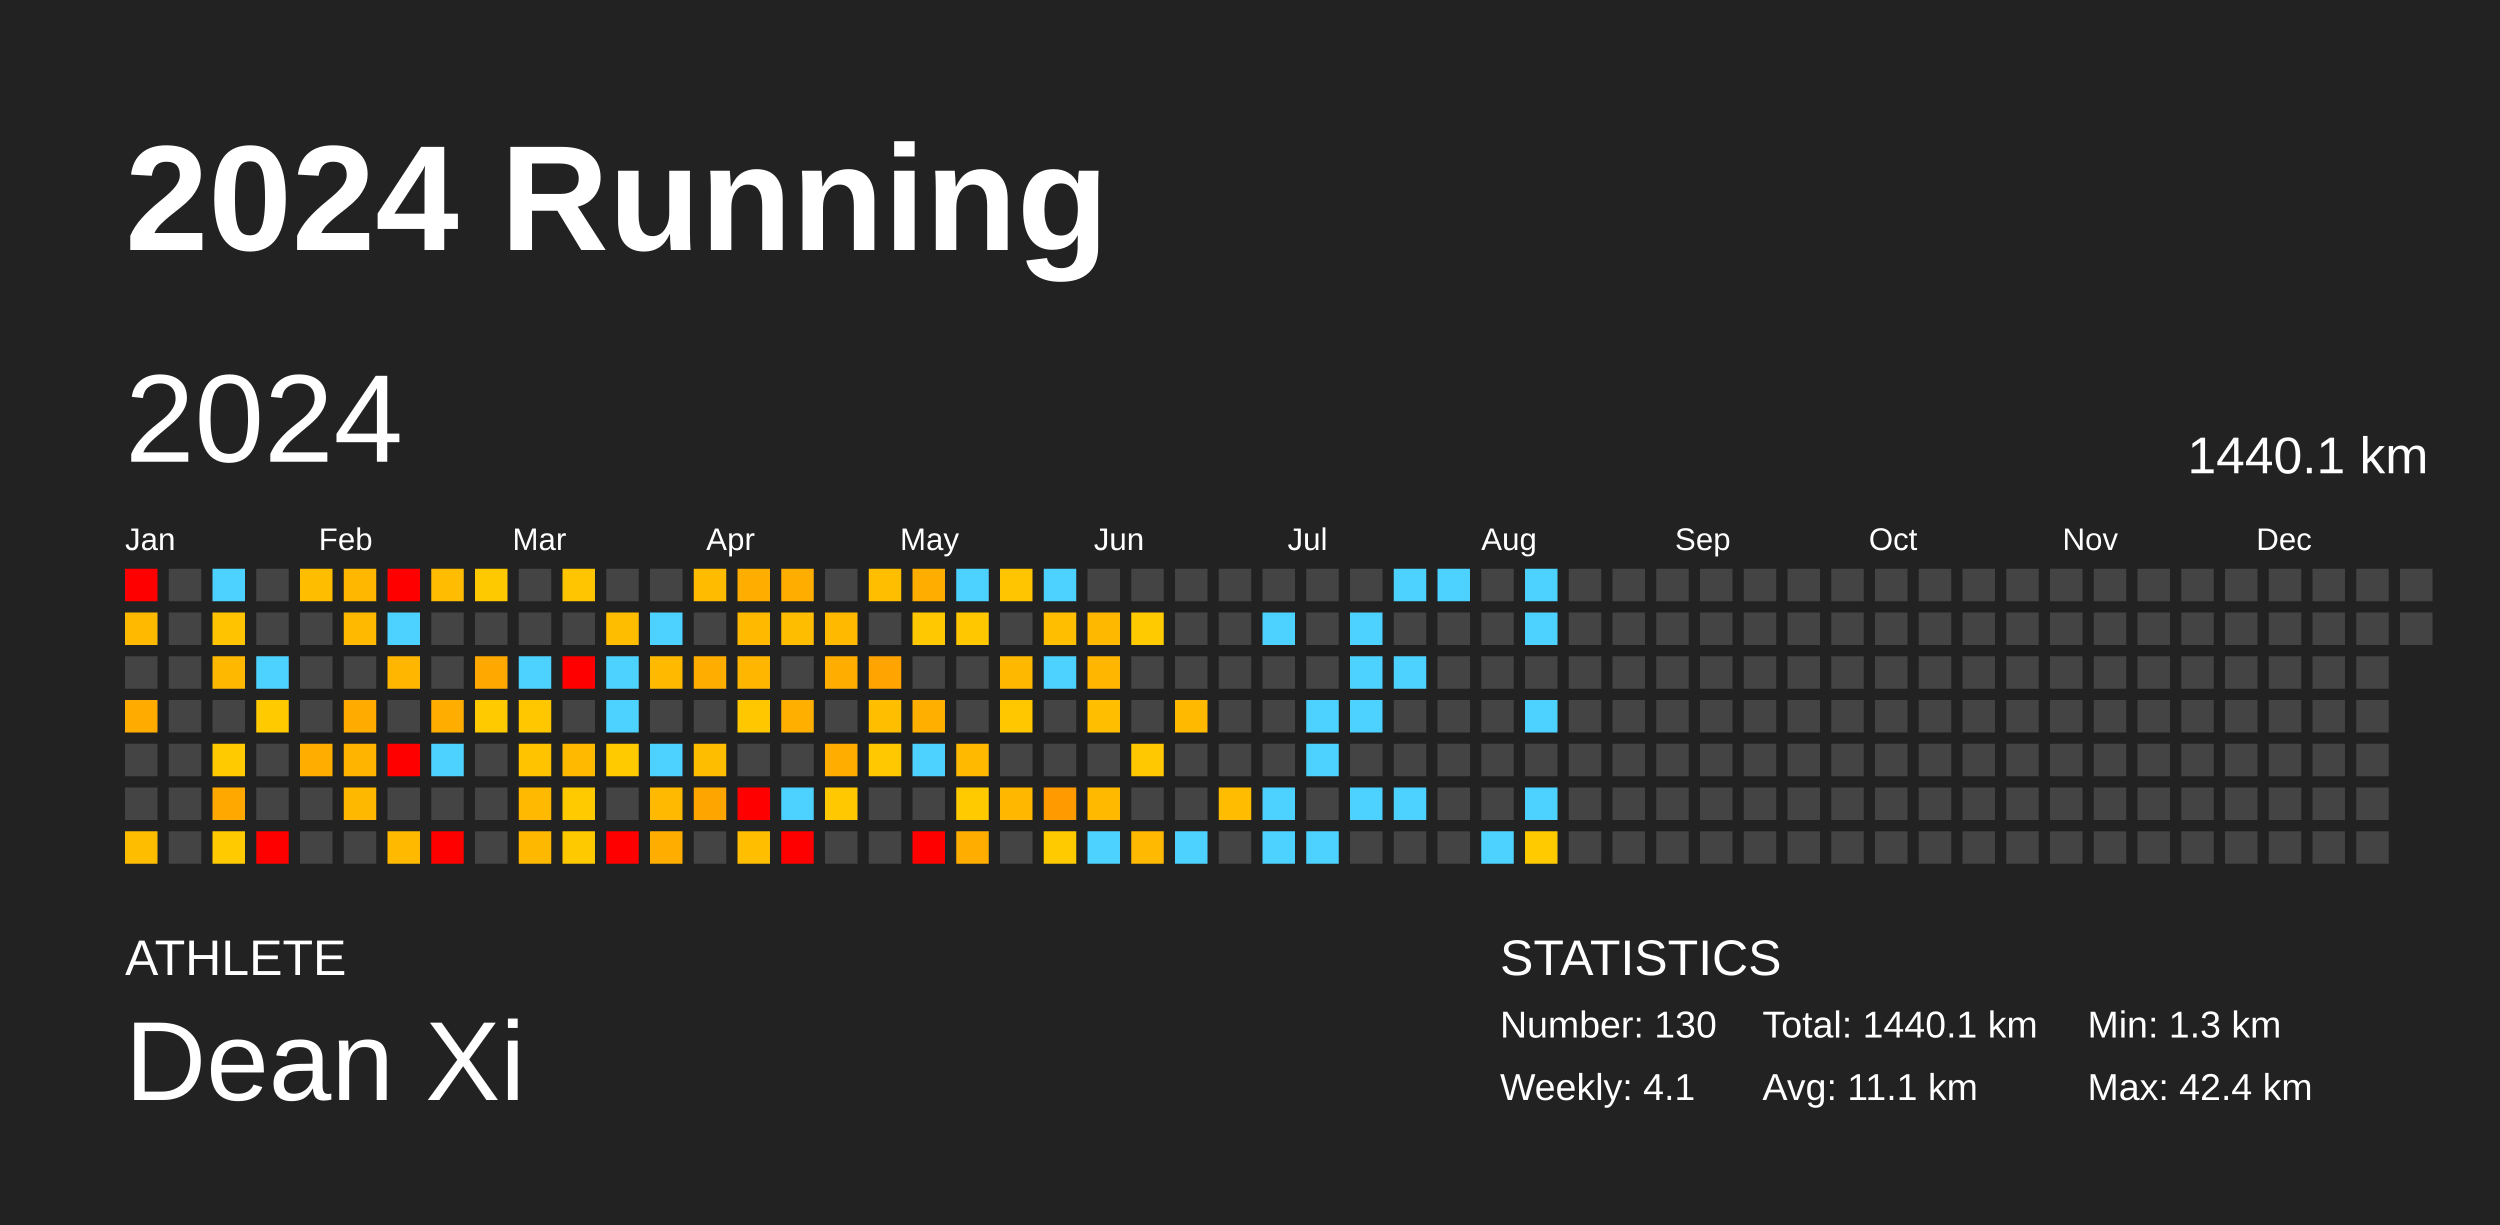
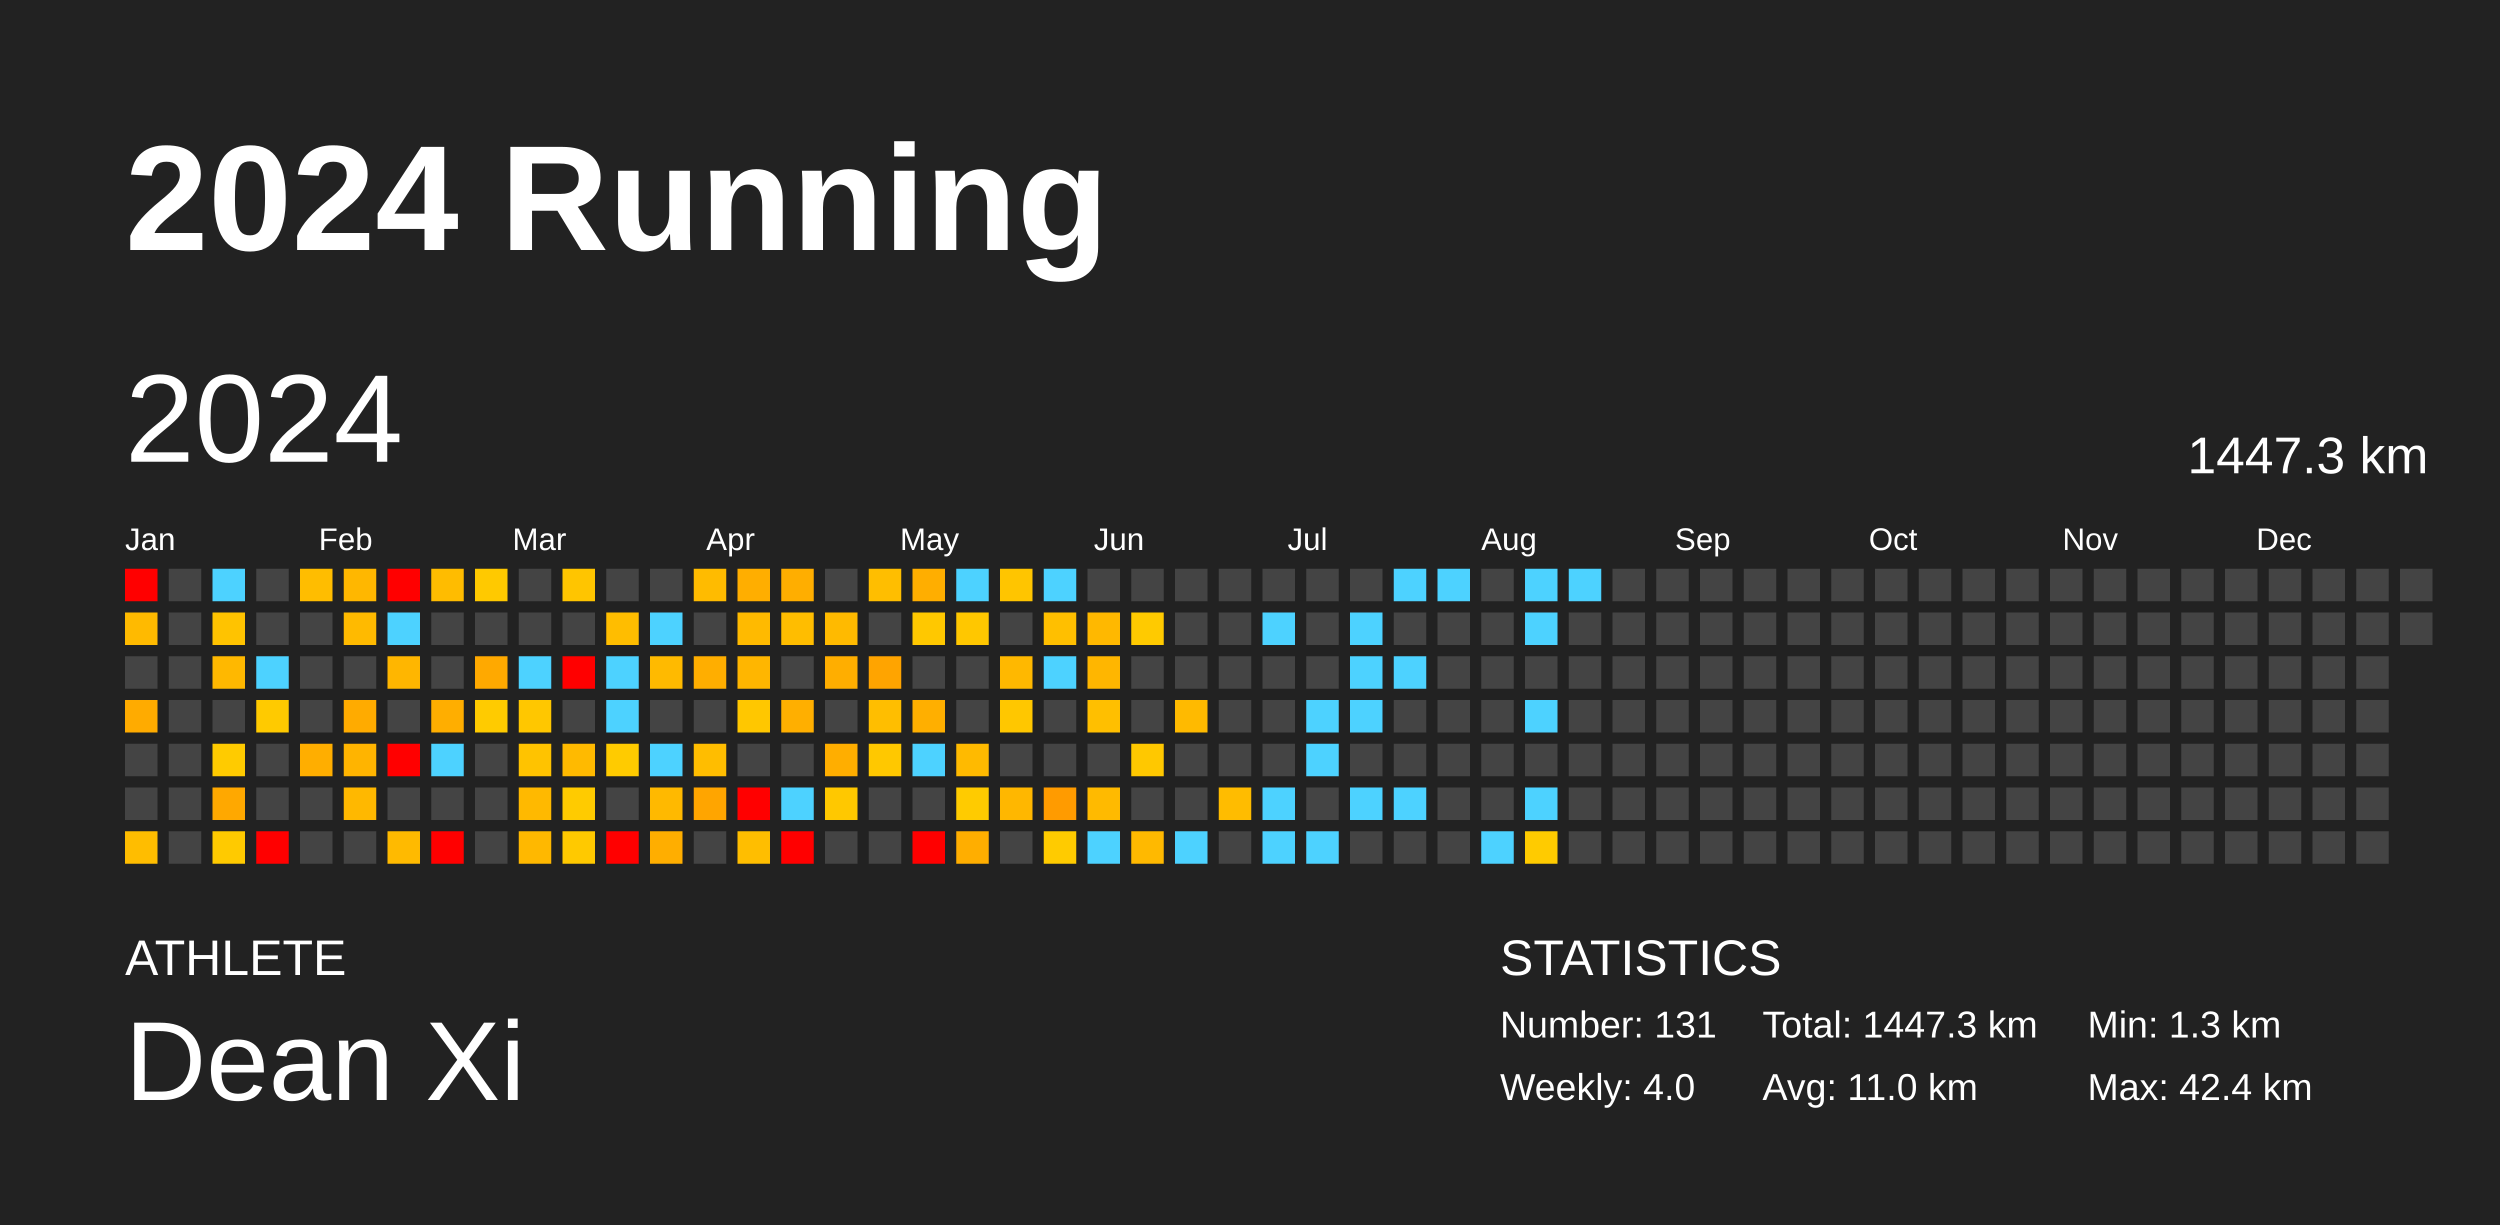
<svg xmlns="http://www.w3.org/2000/svg" baseProfile="full" height="98mm" version="1.1" viewBox="0,0,200,98" width="200mm">
  <defs />
  <rect fill="#222222" height="98" width="200" x="0" y="0" />
  <text fill="#FFFFFF" style="font-size:12px; font-family:Arial; font-weight:bold;" x="10" y="20">2024 Running</text>
  <text fill="#FFFFFF" style="font-size:4px; font-family:Arial" x="10" y="78">ATHLETE</text>
  <text fill="#FFFFFF" style="font-size:9px; font-family:Arial" x="10" y="88">Dean Xi</text>
  <text fill="#FFFFFF" style="font-size:4px; font-family:Arial" x="120" y="78">STATISTICS</text>
-   <text fill="#FFFFFF" style="font-size:3px; font-family:Arial" x="120" y="83">Number: 130</text>
-   <text fill="#FFFFFF" style="font-size:3px; font-family:Arial" x="120" y="88">Weekly: 4.1</text>
-   <text fill="#FFFFFF" style="font-size:3px; font-family:Arial" x="141" y="83">Total: 1440.1 km</text>
-   <text fill="#FFFFFF" style="font-size:3px; font-family:Arial" x="141" y="88">Avg: 11.1 km</text>
+   <text fill="#FFFFFF" style="font-size:3px; font-family:Arial" x="120" y="83">Number: 131</text>
+   <text fill="#FFFFFF" style="font-size:3px; font-family:Arial" x="120" y="88">Weekly: 4.0</text>
+   <text fill="#FFFFFF" style="font-size:3px; font-family:Arial" x="141" y="83">Total: 1447.3 km</text>
+   <text fill="#FFFFFF" style="font-size:3px; font-family:Arial" x="141" y="88">Avg: 11.0 km</text>
  <text fill="#FFFFFF" style="font-size:3px; font-family:Arial" x="167" y="83">Min: 1.3 km</text>
  <text fill="#FFFFFF" style="font-size:3px; font-family:Arial" x="167" y="88">Max: 42.4 km</text>
  <text dominant-baseline="hanging" fill="#FFFFFF" style="font-size:10.0px; font-family:Arial;" x="10" y="30">2024</text>
-   <text dominant-baseline="hanging" fill="#FFFFFF" style="font-size:4.125px; font-family:Arial;" x="175" y="35">1440.1 km</text>
+   <text dominant-baseline="hanging" fill="#FFFFFF" style="font-size:4.125px; font-family:Arial;" x="175" y="35">1447.3 km</text>
  <text fill="#FFFFFF" style="font-size:2.5px; font-family:Arial" x="10.0" y="44">Jan</text>
  <text fill="#FFFFFF" style="font-size:2.5px; font-family:Arial" x="25.5" y="44">Feb</text>
  <text fill="#FFFFFF" style="font-size:2.5px; font-family:Arial" x="41.0" y="44">Mar</text>
  <text fill="#FFFFFF" style="font-size:2.5px; font-family:Arial" x="56.5" y="44">Apr</text>
  <text fill="#FFFFFF" style="font-size:2.5px; font-family:Arial" x="72.0" y="44">May</text>
  <text fill="#FFFFFF" style="font-size:2.5px; font-family:Arial" x="87.5" y="44">Jun</text>
  <text fill="#FFFFFF" style="font-size:2.5px; font-family:Arial" x="103.0" y="44">Jul</text>
  <text fill="#FFFFFF" style="font-size:2.5px; font-family:Arial" x="118.5" y="44">Aug</text>
  <text fill="#FFFFFF" style="font-size:2.5px; font-family:Arial" x="134.0" y="44">Sep</text>
  <text fill="#FFFFFF" style="font-size:2.5px; font-family:Arial" x="149.5" y="44">Oct</text>
  <text fill="#FFFFFF" style="font-size:2.5px; font-family:Arial" x="165.0" y="44">Nov</text>
  <text fill="#FFFFFF" style="font-size:2.5px; font-family:Arial" x="180.5" y="44">Dec</text>
  <rect fill="red" height="2.6" width="2.6" x="10.0" y="45.5" />
  <rect fill="#ffba00" height="2.6" width="2.6" x="10.0" y="49.0" />
  <rect fill="#444444" height="2.6" width="2.6" x="10.0" y="52.5" />
  <rect fill="#ffab00" height="2.6" width="2.6" x="10.0" y="56.0" />
  <rect fill="#444444" height="2.6" width="2.6" x="10.0" y="59.5" />
  <rect fill="#444444" height="2.6" width="2.6" x="10.0" y="63.0" />
  <rect fill="#ffbd00" height="2.6" width="2.6" x="10.0" y="66.5" />
  <rect fill="#444444" height="2.6" width="2.6" x="13.5" y="45.5" />
  <rect fill="#444444" height="2.6" width="2.6" x="13.5" y="49.0" />
  <rect fill="#444444" height="2.6" width="2.6" x="13.5" y="52.5" />
  <rect fill="#444444" height="2.6" width="2.6" x="13.5" y="56.0" />
  <rect fill="#444444" height="2.6" width="2.6" x="13.5" y="59.5" />
  <rect fill="#444444" height="2.6" width="2.6" x="13.5" y="63.0" />
  <rect fill="#444444" height="2.6" width="2.6" x="13.5" y="66.5" />
  <rect fill="#4dd2ff" height="2.6" width="2.6" x="17.0" y="45.5" />
  <rect fill="#ffc300" height="2.6" width="2.6" x="17.0" y="49.0" />
  <rect fill="#ffb800" height="2.6" width="2.6" x="17.0" y="52.5" />
  <rect fill="#444444" height="2.6" width="2.6" x="17.0" y="56.0" />
  <rect fill="#ffcb00" height="2.6" width="2.6" x="17.0" y="59.5" />
  <rect fill="#ffa800" height="2.6" width="2.6" x="17.0" y="63.0" />
  <rect fill="#ffca00" height="2.6" width="2.6" x="17.0" y="66.5" />
  <rect fill="#444444" height="2.6" width="2.6" x="20.5" y="45.5" />
  <rect fill="#444444" height="2.6" width="2.6" x="20.5" y="49.0" />
  <rect fill="#4dd2ff" height="2.6" width="2.6" x="20.5" y="52.5" />
  <rect fill="#ffca00" height="2.6" width="2.6" x="20.5" y="56.0" />
  <rect fill="#444444" height="2.6" width="2.6" x="20.5" y="59.5" />
  <rect fill="#444444" height="2.6" width="2.6" x="20.5" y="63.0" />
  <rect fill="red" height="2.6" width="2.6" x="20.5" y="66.5" />
  <rect fill="#ffbd00" height="2.6" width="2.6" x="24.0" y="45.5" />
  <rect fill="#444444" height="2.6" width="2.6" x="24.0" y="49.0" />
  <rect fill="#444444" height="2.6" width="2.6" x="24.0" y="52.5" />
  <rect fill="#444444" height="2.6" width="2.6" x="24.0" y="56.0" />
  <rect fill="#ffae00" height="2.6" width="2.6" x="24.0" y="59.5" />
  <rect fill="#444444" height="2.6" width="2.6" x="24.0" y="63.0" />
  <rect fill="#444444" height="2.6" width="2.6" x="24.0" y="66.5" />
  <rect fill="#ffb700" height="2.6" width="2.6" x="27.5" y="45.5" />
  <rect fill="#ffba00" height="2.6" width="2.6" x="27.5" y="49.0" />
  <rect fill="#444444" height="2.6" width="2.6" x="27.5" y="52.5" />
  <rect fill="#ffab00" height="2.6" width="2.6" x="27.5" y="56.0" />
  <rect fill="#ffb400" height="2.6" width="2.6" x="27.5" y="59.5" />
  <rect fill="#ffb800" height="2.6" width="2.6" x="27.5" y="63.0" />
  <rect fill="#444444" height="2.6" width="2.6" x="27.5" y="66.5" />
  <rect fill="red" height="2.6" width="2.6" x="31.0" y="45.5" />
  <rect fill="#4dd2ff" height="2.6" width="2.6" x="31.0" y="49.0" />
  <rect fill="#ffb600" height="2.6" width="2.6" x="31.0" y="52.5" />
  <rect fill="#444444" height="2.6" width="2.6" x="31.0" y="56.0" />
  <rect fill="red" height="2.6" width="2.6" x="31.0" y="59.5" />
  <rect fill="#444444" height="2.6" width="2.6" x="31.0" y="63.0" />
  <rect fill="#ffba00" height="2.6" width="2.6" x="31.0" y="66.5" />
  <rect fill="#ffbc00" height="2.6" width="2.6" x="34.5" y="45.5" />
  <rect fill="#444444" height="2.6" width="2.6" x="34.5" y="49.0" />
  <rect fill="#444444" height="2.6" width="2.6" x="34.5" y="52.5" />
  <rect fill="#ffae00" height="2.6" width="2.6" x="34.5" y="56.0" />
  <rect fill="#4dd2ff" height="2.6" width="2.6" x="34.5" y="59.5" />
  <rect fill="#444444" height="2.6" width="2.6" x="34.5" y="63.0" />
  <rect fill="red" height="2.6" width="2.6" x="34.5" y="66.5" />
  <rect fill="#ffc900" height="2.6" width="2.6" x="38.0" y="45.5" />
  <rect fill="#444444" height="2.6" width="2.6" x="38.0" y="49.0" />
  <rect fill="#ffa900" height="2.6" width="2.6" x="38.0" y="52.5" />
  <rect fill="#ffcb00" height="2.6" width="2.6" x="38.0" y="56.0" />
  <rect fill="#444444" height="2.6" width="2.6" x="38.0" y="59.5" />
  <rect fill="#444444" height="2.6" width="2.6" x="38.0" y="63.0" />
  <rect fill="#444444" height="2.6" width="2.6" x="38.0" y="66.5" />
  <rect fill="#444444" height="2.6" width="2.6" x="41.5" y="45.5" />
  <rect fill="#444444" height="2.6" width="2.6" x="41.5" y="49.0" />
  <rect fill="#4dd2ff" height="2.6" width="2.6" x="41.5" y="52.5" />
  <rect fill="#ffc700" height="2.6" width="2.6" x="41.5" y="56.0" />
  <rect fill="#ffc300" height="2.6" width="2.6" x="41.5" y="59.5" />
  <rect fill="#ffb900" height="2.6" width="2.6" x="41.5" y="63.0" />
  <rect fill="#ffb800" height="2.6" width="2.6" x="41.5" y="66.5" />
  <rect fill="#ffc500" height="2.6" width="2.6" x="45.0" y="45.5" />
  <rect fill="#444444" height="2.6" width="2.6" x="45.0" y="49.0" />
  <rect fill="red" height="2.6" width="2.6" x="45.0" y="52.5" />
  <rect fill="#444444" height="2.6" width="2.6" x="45.0" y="56.0" />
  <rect fill="#ffba00" height="2.6" width="2.6" x="45.0" y="59.5" />
  <rect fill="#ffcb00" height="2.6" width="2.6" x="45.0" y="63.0" />
  <rect fill="#ffc900" height="2.6" width="2.6" x="45.0" y="66.5" />
  <rect fill="#444444" height="2.6" width="2.6" x="48.5" y="45.5" />
  <rect fill="#ffbd00" height="2.6" width="2.6" x="48.5" y="49.0" />
  <rect fill="#4dd2ff" height="2.6" width="2.6" x="48.5" y="52.5" />
  <rect fill="#4dd2ff" height="2.6" width="2.6" x="48.5" y="56.0" />
  <rect fill="#ffcb00" height="2.6" width="2.6" x="48.5" y="59.5" />
  <rect fill="#444444" height="2.6" width="2.6" x="48.5" y="63.0" />
  <rect fill="red" height="2.6" width="2.6" x="48.5" y="66.5" />
  <rect fill="#444444" height="2.6" width="2.6" x="52.0" y="45.5" />
  <rect fill="#4dd2ff" height="2.6" width="2.6" x="52.0" y="49.0" />
  <rect fill="#ffba00" height="2.6" width="2.6" x="52.0" y="52.5" />
  <rect fill="#444444" height="2.6" width="2.6" x="52.0" y="56.0" />
  <rect fill="#4dd2ff" height="2.6" width="2.6" x="52.0" y="59.5" />
  <rect fill="#ffb900" height="2.6" width="2.6" x="52.0" y="63.0" />
  <rect fill="#ffae00" height="2.6" width="2.6" x="52.0" y="66.5" />
  <rect fill="#ffbb00" height="2.6" width="2.6" x="55.5" y="45.5" />
  <rect fill="#444444" height="2.6" width="2.6" x="55.5" y="49.0" />
  <rect fill="#ffae00" height="2.6" width="2.6" x="55.5" y="52.5" />
  <rect fill="#444444" height="2.6" width="2.6" x="55.5" y="56.0" />
  <rect fill="#ffbd00" height="2.6" width="2.6" x="55.5" y="59.5" />
  <rect fill="#ffa500" height="2.6" width="2.6" x="55.5" y="63.0" />
  <rect fill="#444444" height="2.6" width="2.6" x="55.5" y="66.5" />
  <rect fill="#ffae00" height="2.6" width="2.6" x="59.0" y="45.5" />
  <rect fill="#ffba00" height="2.6" width="2.6" x="59.0" y="49.0" />
  <rect fill="#ffb600" height="2.6" width="2.6" x="59.0" y="52.5" />
  <rect fill="#ffc700" height="2.6" width="2.6" x="59.0" y="56.0" />
  <rect fill="#444444" height="2.6" width="2.6" x="59.0" y="59.5" />
  <rect fill="red" height="2.6" width="2.6" x="59.0" y="63.0" />
  <rect fill="#ffbe00" height="2.6" width="2.6" x="59.0" y="66.5" />
  <rect fill="#ffae00" height="2.6" width="2.6" x="62.5" y="45.5" />
  <rect fill="#ffbd00" height="2.6" width="2.6" x="62.5" y="49.0" />
  <rect fill="#444444" height="2.6" width="2.6" x="62.5" y="52.5" />
  <rect fill="#ffaf00" height="2.6" width="2.6" x="62.5" y="56.0" />
  <rect fill="#444444" height="2.6" width="2.6" x="62.5" y="59.5" />
  <rect fill="#4dd2ff" height="2.6" width="2.6" x="62.5" y="63.0" />
  <rect fill="red" height="2.6" width="2.6" x="62.5" y="66.5" />
  <rect fill="#444444" height="2.6" width="2.6" x="66.0" y="45.5" />
  <rect fill="#ffba00" height="2.6" width="2.6" x="66.0" y="49.0" />
  <rect fill="#ffae00" height="2.6" width="2.6" x="66.0" y="52.5" />
  <rect fill="#444444" height="2.6" width="2.6" x="66.0" y="56.0" />
  <rect fill="#ffae00" height="2.6" width="2.6" x="66.0" y="59.5" />
  <rect fill="#ffc800" height="2.6" width="2.6" x="66.0" y="63.0" />
  <rect fill="#444444" height="2.6" width="2.6" x="66.0" y="66.5" />
  <rect fill="#ffbe00" height="2.6" width="2.6" x="69.5" y="45.5" />
  <rect fill="#444444" height="2.6" width="2.6" x="69.5" y="49.0" />
  <rect fill="#ffa400" height="2.6" width="2.6" x="69.5" y="52.5" />
  <rect fill="#ffbe00" height="2.6" width="2.6" x="69.5" y="56.0" />
  <rect fill="#ffc800" height="2.6" width="2.6" x="69.5" y="59.5" />
  <rect fill="#444444" height="2.6" width="2.6" x="69.5" y="63.0" />
  <rect fill="#444444" height="2.6" width="2.6" x="69.5" y="66.5" />
  <rect fill="#ffae00" height="2.6" width="2.6" x="73.0" y="45.5" />
  <rect fill="#ffc800" height="2.6" width="2.6" x="73.0" y="49.0" />
  <rect fill="#444444" height="2.6" width="2.6" x="73.0" y="52.5" />
  <rect fill="#ffaf00" height="2.6" width="2.6" x="73.0" y="56.0" />
  <rect fill="#4dd2ff" height="2.6" width="2.6" x="73.0" y="59.5" />
  <rect fill="#444444" height="2.6" width="2.6" x="73.0" y="63.0" />
  <rect fill="red" height="2.6" width="2.6" x="73.0" y="66.5" />
  <rect fill="#4dd2ff" height="2.6" width="2.6" x="76.5" y="45.5" />
  <rect fill="#ffc700" height="2.6" width="2.6" x="76.5" y="49.0" />
  <rect fill="#444444" height="2.6" width="2.6" x="76.5" y="52.5" />
  <rect fill="#444444" height="2.6" width="2.6" x="76.5" y="56.0" />
  <rect fill="#ffba00" height="2.6" width="2.6" x="76.5" y="59.5" />
  <rect fill="#ffcb00" height="2.6" width="2.6" x="76.5" y="63.0" />
  <rect fill="#ffae00" height="2.6" width="2.6" x="76.5" y="66.5" />
  <rect fill="#ffc500" height="2.6" width="2.6" x="80.0" y="45.5" />
  <rect fill="#444444" height="2.6" width="2.6" x="80.0" y="49.0" />
  <rect fill="#ffb800" height="2.6" width="2.6" x="80.0" y="52.5" />
  <rect fill="#ffc700" height="2.6" width="2.6" x="80.0" y="56.0" />
  <rect fill="#444444" height="2.6" width="2.6" x="80.0" y="59.5" />
  <rect fill="#ffb700" height="2.6" width="2.6" x="80.0" y="63.0" />
  <rect fill="#444444" height="2.6" width="2.6" x="80.0" y="66.5" />
  <rect fill="#4dd2ff" height="2.6" width="2.6" x="83.5" y="45.5" />
  <rect fill="#ffbf00" height="2.6" width="2.6" x="83.5" y="49.0" />
  <rect fill="#4dd2ff" height="2.6" width="2.6" x="83.5" y="52.5" />
  <rect fill="#444444" height="2.6" width="2.6" x="83.5" y="56.0" />
  <rect fill="#444444" height="2.6" width="2.6" x="83.5" y="59.5" />
  <rect fill="#ff9b00" height="2.6" width="2.6" x="83.5" y="63.0" />
  <rect fill="#ffcb00" height="2.6" width="2.6" x="83.5" y="66.5" />
  <rect fill="#444444" height="2.6" width="2.6" x="87.0" y="45.5" />
  <rect fill="#ffb800" height="2.6" width="2.6" x="87.0" y="49.0" />
  <rect fill="#ffb600" height="2.6" width="2.6" x="87.0" y="52.5" />
  <rect fill="#ffbf00" height="2.6" width="2.6" x="87.0" y="56.0" />
  <rect fill="#444444" height="2.6" width="2.6" x="87.0" y="59.5" />
  <rect fill="#ffba00" height="2.6" width="2.6" x="87.0" y="63.0" />
  <rect fill="#4dd2ff" height="2.6" width="2.6" x="87.0" y="66.5" />
  <rect fill="#444444" height="2.6" width="2.6" x="90.5" y="45.5" />
  <rect fill="#ffca00" height="2.6" width="2.6" x="90.5" y="49.0" />
  <rect fill="#444444" height="2.6" width="2.6" x="90.5" y="52.5" />
  <rect fill="#444444" height="2.6" width="2.6" x="90.5" y="56.0" />
  <rect fill="#ffc800" height="2.6" width="2.6" x="90.5" y="59.5" />
  <rect fill="#444444" height="2.6" width="2.6" x="90.5" y="63.0" />
  <rect fill="#ffb900" height="2.6" width="2.6" x="90.5" y="66.5" />
  <rect fill="#444444" height="2.6" width="2.6" x="94.0" y="45.5" />
  <rect fill="#444444" height="2.6" width="2.6" x="94.0" y="49.0" />
  <rect fill="#444444" height="2.6" width="2.6" x="94.0" y="52.5" />
  <rect fill="#ffba00" height="2.6" width="2.6" x="94.0" y="56.0" />
  <rect fill="#444444" height="2.6" width="2.6" x="94.0" y="59.5" />
  <rect fill="#444444" height="2.6" width="2.6" x="94.0" y="63.0" />
  <rect fill="#4dd2ff" height="2.6" width="2.6" x="94.0" y="66.5" />
  <rect fill="#444444" height="2.6" width="2.6" x="97.5" y="45.5" />
  <rect fill="#444444" height="2.6" width="2.6" x="97.5" y="49.0" />
  <rect fill="#444444" height="2.6" width="2.6" x="97.5" y="52.5" />
  <rect fill="#444444" height="2.6" width="2.6" x="97.5" y="56.0" />
  <rect fill="#444444" height="2.6" width="2.6" x="97.5" y="59.5" />
  <rect fill="#ffbc00" height="2.6" width="2.6" x="97.5" y="63.0" />
  <rect fill="#444444" height="2.6" width="2.6" x="97.5" y="66.5" />
  <rect fill="#444444" height="2.6" width="2.6" x="101.0" y="45.5" />
  <rect fill="#4dd2ff" height="2.6" width="2.6" x="101.0" y="49.0" />
  <rect fill="#444444" height="2.6" width="2.6" x="101.0" y="52.5" />
  <rect fill="#444444" height="2.6" width="2.6" x="101.0" y="56.0" />
  <rect fill="#444444" height="2.6" width="2.6" x="101.0" y="59.5" />
  <rect fill="#4dd2ff" height="2.6" width="2.6" x="101.0" y="63.0" />
  <rect fill="#4dd2ff" height="2.6" width="2.6" x="101.0" y="66.5" />
  <rect fill="#444444" height="2.6" width="2.6" x="104.5" y="45.5" />
  <rect fill="#444444" height="2.6" width="2.6" x="104.5" y="49.0" />
  <rect fill="#444444" height="2.6" width="2.6" x="104.5" y="52.5" />
  <rect fill="#4dd2ff" height="2.6" width="2.6" x="104.5" y="56.0" />
  <rect fill="#4dd2ff" height="2.6" width="2.6" x="104.5" y="59.5" />
  <rect fill="#444444" height="2.6" width="2.6" x="104.5" y="63.0" />
  <rect fill="#4dd2ff" height="2.6" width="2.6" x="104.5" y="66.5" />
  <rect fill="#444444" height="2.6" width="2.6" x="108.0" y="45.5" />
  <rect fill="#4dd2ff" height="2.6" width="2.6" x="108.0" y="49.0" />
  <rect fill="#4dd2ff" height="2.6" width="2.6" x="108.0" y="52.5" />
  <rect fill="#4dd2ff" height="2.6" width="2.6" x="108.0" y="56.0" />
  <rect fill="#444444" height="2.6" width="2.6" x="108.0" y="59.5" />
  <rect fill="#4dd2ff" height="2.6" width="2.6" x="108.0" y="63.0" />
  <rect fill="#444444" height="2.6" width="2.6" x="108.0" y="66.5" />
  <rect fill="#4dd2ff" height="2.6" width="2.6" x="111.5" y="45.5" />
  <rect fill="#444444" height="2.6" width="2.6" x="111.5" y="49.0" />
  <rect fill="#4dd2ff" height="2.6" width="2.6" x="111.5" y="52.5" />
  <rect fill="#444444" height="2.6" width="2.6" x="111.5" y="56.0" />
  <rect fill="#444444" height="2.6" width="2.6" x="111.5" y="59.5" />
  <rect fill="#4dd2ff" height="2.6" width="2.6" x="111.5" y="63.0" />
  <rect fill="#444444" height="2.6" width="2.6" x="111.5" y="66.5" />
  <rect fill="#4dd2ff" height="2.6" width="2.6" x="115.0" y="45.5" />
  <rect fill="#444444" height="2.6" width="2.6" x="115.0" y="49.0" />
  <rect fill="#444444" height="2.6" width="2.6" x="115.0" y="52.5" />
  <rect fill="#444444" height="2.6" width="2.6" x="115.0" y="56.0" />
  <rect fill="#444444" height="2.6" width="2.6" x="115.0" y="59.5" />
  <rect fill="#444444" height="2.6" width="2.6" x="115.0" y="63.0" />
  <rect fill="#444444" height="2.6" width="2.6" x="115.0" y="66.5" />
  <rect fill="#444444" height="2.6" width="2.6" x="118.5" y="45.5" />
  <rect fill="#444444" height="2.6" width="2.6" x="118.5" y="49.0" />
  <rect fill="#444444" height="2.6" width="2.6" x="118.5" y="52.5" />
  <rect fill="#444444" height="2.6" width="2.6" x="118.5" y="56.0" />
  <rect fill="#444444" height="2.6" width="2.6" x="118.5" y="59.5" />
  <rect fill="#444444" height="2.6" width="2.6" x="118.5" y="63.0" />
  <rect fill="#4dd2ff" height="2.6" width="2.6" x="118.5" y="66.5" />
  <rect fill="#4dd2ff" height="2.6" width="2.6" x="122.0" y="45.5" />
  <rect fill="#4dd2ff" height="2.6" width="2.6" x="122.0" y="49.0" />
  <rect fill="#444444" height="2.6" width="2.6" x="122.0" y="52.5" />
  <rect fill="#4dd2ff" height="2.6" width="2.6" x="122.0" y="56.0" />
  <rect fill="#444444" height="2.6" width="2.6" x="122.0" y="59.5" />
  <rect fill="#4dd2ff" height="2.6" width="2.6" x="122.0" y="63.0" />
  <rect fill="#ffcb00" height="2.6" width="2.6" x="122.0" y="66.5" />
-   <rect fill="#444444" height="2.6" width="2.6" x="125.5" y="45.5" />
+   <rect fill="#4dd2ff" height="2.6" width="2.6" x="125.5" y="45.5" />
  <rect fill="#444444" height="2.6" width="2.6" x="125.5" y="49.0" />
  <rect fill="#444444" height="2.6" width="2.6" x="125.5" y="52.5" />
  <rect fill="#444444" height="2.6" width="2.6" x="125.5" y="56.0" />
  <rect fill="#444444" height="2.6" width="2.6" x="125.5" y="59.5" />
  <rect fill="#444444" height="2.6" width="2.6" x="125.5" y="63.0" />
  <rect fill="#444444" height="2.6" width="2.6" x="125.5" y="66.5" />
  <rect fill="#444444" height="2.6" width="2.6" x="129.0" y="45.5" />
  <rect fill="#444444" height="2.6" width="2.6" x="129.0" y="49.0" />
  <rect fill="#444444" height="2.6" width="2.6" x="129.0" y="52.5" />
  <rect fill="#444444" height="2.6" width="2.6" x="129.0" y="56.0" />
  <rect fill="#444444" height="2.6" width="2.6" x="129.0" y="59.5" />
  <rect fill="#444444" height="2.6" width="2.6" x="129.0" y="63.0" />
  <rect fill="#444444" height="2.6" width="2.6" x="129.0" y="66.5" />
  <rect fill="#444444" height="2.6" width="2.6" x="132.5" y="45.5" />
  <rect fill="#444444" height="2.6" width="2.6" x="132.5" y="49.0" />
  <rect fill="#444444" height="2.6" width="2.6" x="132.5" y="52.5" />
  <rect fill="#444444" height="2.6" width="2.6" x="132.5" y="56.0" />
  <rect fill="#444444" height="2.6" width="2.6" x="132.5" y="59.5" />
  <rect fill="#444444" height="2.6" width="2.6" x="132.5" y="63.0" />
  <rect fill="#444444" height="2.6" width="2.6" x="132.5" y="66.5" />
  <rect fill="#444444" height="2.6" width="2.6" x="136.0" y="45.5" />
  <rect fill="#444444" height="2.6" width="2.6" x="136.0" y="49.0" />
  <rect fill="#444444" height="2.6" width="2.6" x="136.0" y="52.5" />
  <rect fill="#444444" height="2.6" width="2.6" x="136.0" y="56.0" />
  <rect fill="#444444" height="2.6" width="2.6" x="136.0" y="59.5" />
  <rect fill="#444444" height="2.6" width="2.6" x="136.0" y="63.0" />
  <rect fill="#444444" height="2.6" width="2.6" x="136.0" y="66.5" />
  <rect fill="#444444" height="2.6" width="2.6" x="139.5" y="45.5" />
  <rect fill="#444444" height="2.6" width="2.6" x="139.5" y="49.0" />
  <rect fill="#444444" height="2.6" width="2.6" x="139.5" y="52.5" />
  <rect fill="#444444" height="2.6" width="2.6" x="139.5" y="56.0" />
  <rect fill="#444444" height="2.6" width="2.6" x="139.5" y="59.5" />
  <rect fill="#444444" height="2.6" width="2.6" x="139.5" y="63.0" />
  <rect fill="#444444" height="2.6" width="2.6" x="139.5" y="66.5" />
  <rect fill="#444444" height="2.6" width="2.6" x="143.0" y="45.5" />
  <rect fill="#444444" height="2.6" width="2.6" x="143.0" y="49.0" />
  <rect fill="#444444" height="2.6" width="2.6" x="143.0" y="52.5" />
  <rect fill="#444444" height="2.6" width="2.6" x="143.0" y="56.0" />
  <rect fill="#444444" height="2.6" width="2.6" x="143.0" y="59.5" />
  <rect fill="#444444" height="2.6" width="2.6" x="143.0" y="63.0" />
  <rect fill="#444444" height="2.6" width="2.6" x="143.0" y="66.5" />
  <rect fill="#444444" height="2.6" width="2.6" x="146.5" y="45.5" />
  <rect fill="#444444" height="2.6" width="2.6" x="146.5" y="49.0" />
  <rect fill="#444444" height="2.6" width="2.6" x="146.5" y="52.5" />
  <rect fill="#444444" height="2.6" width="2.6" x="146.5" y="56.0" />
  <rect fill="#444444" height="2.6" width="2.6" x="146.5" y="59.5" />
  <rect fill="#444444" height="2.6" width="2.6" x="146.5" y="63.0" />
  <rect fill="#444444" height="2.6" width="2.6" x="146.5" y="66.5" />
  <rect fill="#444444" height="2.6" width="2.6" x="150.0" y="45.5" />
  <rect fill="#444444" height="2.6" width="2.6" x="150.0" y="49.0" />
  <rect fill="#444444" height="2.6" width="2.6" x="150.0" y="52.5" />
  <rect fill="#444444" height="2.6" width="2.6" x="150.0" y="56.0" />
  <rect fill="#444444" height="2.6" width="2.6" x="150.0" y="59.5" />
  <rect fill="#444444" height="2.6" width="2.6" x="150.0" y="63.0" />
  <rect fill="#444444" height="2.6" width="2.6" x="150.0" y="66.5" />
  <rect fill="#444444" height="2.6" width="2.6" x="153.5" y="45.5" />
  <rect fill="#444444" height="2.6" width="2.6" x="153.5" y="49.0" />
  <rect fill="#444444" height="2.6" width="2.6" x="153.5" y="52.5" />
  <rect fill="#444444" height="2.6" width="2.6" x="153.5" y="56.0" />
  <rect fill="#444444" height="2.6" width="2.6" x="153.5" y="59.5" />
  <rect fill="#444444" height="2.6" width="2.6" x="153.5" y="63.0" />
  <rect fill="#444444" height="2.6" width="2.6" x="153.5" y="66.5" />
  <rect fill="#444444" height="2.6" width="2.6" x="157.0" y="45.5" />
  <rect fill="#444444" height="2.6" width="2.6" x="157.0" y="49.0" />
  <rect fill="#444444" height="2.6" width="2.6" x="157.0" y="52.5" />
  <rect fill="#444444" height="2.6" width="2.6" x="157.0" y="56.0" />
  <rect fill="#444444" height="2.6" width="2.6" x="157.0" y="59.5" />
  <rect fill="#444444" height="2.6" width="2.6" x="157.0" y="63.0" />
  <rect fill="#444444" height="2.6" width="2.6" x="157.0" y="66.5" />
  <rect fill="#444444" height="2.6" width="2.6" x="160.5" y="45.5" />
  <rect fill="#444444" height="2.6" width="2.6" x="160.5" y="49.0" />
  <rect fill="#444444" height="2.6" width="2.6" x="160.5" y="52.5" />
  <rect fill="#444444" height="2.6" width="2.6" x="160.5" y="56.0" />
  <rect fill="#444444" height="2.6" width="2.6" x="160.5" y="59.5" />
  <rect fill="#444444" height="2.6" width="2.6" x="160.5" y="63.0" />
  <rect fill="#444444" height="2.6" width="2.6" x="160.5" y="66.5" />
  <rect fill="#444444" height="2.6" width="2.6" x="164.0" y="45.5" />
  <rect fill="#444444" height="2.6" width="2.6" x="164.0" y="49.0" />
  <rect fill="#444444" height="2.6" width="2.6" x="164.0" y="52.5" />
  <rect fill="#444444" height="2.6" width="2.6" x="164.0" y="56.0" />
  <rect fill="#444444" height="2.6" width="2.6" x="164.0" y="59.5" />
  <rect fill="#444444" height="2.6" width="2.6" x="164.0" y="63.0" />
  <rect fill="#444444" height="2.6" width="2.6" x="164.0" y="66.5" />
  <rect fill="#444444" height="2.6" width="2.6" x="167.5" y="45.5" />
  <rect fill="#444444" height="2.6" width="2.6" x="167.5" y="49.0" />
  <rect fill="#444444" height="2.6" width="2.6" x="167.5" y="52.5" />
  <rect fill="#444444" height="2.6" width="2.6" x="167.5" y="56.0" />
  <rect fill="#444444" height="2.6" width="2.6" x="167.5" y="59.5" />
  <rect fill="#444444" height="2.6" width="2.6" x="167.5" y="63.0" />
  <rect fill="#444444" height="2.6" width="2.6" x="167.5" y="66.5" />
  <rect fill="#444444" height="2.6" width="2.6" x="171.0" y="45.5" />
  <rect fill="#444444" height="2.6" width="2.6" x="171.0" y="49.0" />
  <rect fill="#444444" height="2.6" width="2.6" x="171.0" y="52.5" />
  <rect fill="#444444" height="2.6" width="2.6" x="171.0" y="56.0" />
  <rect fill="#444444" height="2.6" width="2.6" x="171.0" y="59.5" />
  <rect fill="#444444" height="2.6" width="2.6" x="171.0" y="63.0" />
  <rect fill="#444444" height="2.6" width="2.6" x="171.0" y="66.5" />
  <rect fill="#444444" height="2.6" width="2.6" x="174.5" y="45.5" />
  <rect fill="#444444" height="2.6" width="2.6" x="174.5" y="49.0" />
  <rect fill="#444444" height="2.6" width="2.6" x="174.5" y="52.5" />
  <rect fill="#444444" height="2.6" width="2.6" x="174.5" y="56.0" />
  <rect fill="#444444" height="2.6" width="2.6" x="174.5" y="59.5" />
  <rect fill="#444444" height="2.6" width="2.6" x="174.5" y="63.0" />
  <rect fill="#444444" height="2.6" width="2.6" x="174.5" y="66.5" />
  <rect fill="#444444" height="2.6" width="2.6" x="178.0" y="45.5" />
  <rect fill="#444444" height="2.6" width="2.6" x="178.0" y="49.0" />
  <rect fill="#444444" height="2.6" width="2.6" x="178.0" y="52.5" />
  <rect fill="#444444" height="2.6" width="2.6" x="178.0" y="56.0" />
  <rect fill="#444444" height="2.6" width="2.6" x="178.0" y="59.5" />
  <rect fill="#444444" height="2.6" width="2.6" x="178.0" y="63.0" />
  <rect fill="#444444" height="2.6" width="2.6" x="178.0" y="66.5" />
  <rect fill="#444444" height="2.6" width="2.6" x="181.5" y="45.5" />
  <rect fill="#444444" height="2.6" width="2.6" x="181.5" y="49.0" />
  <rect fill="#444444" height="2.6" width="2.6" x="181.5" y="52.5" />
  <rect fill="#444444" height="2.6" width="2.6" x="181.5" y="56.0" />
  <rect fill="#444444" height="2.6" width="2.6" x="181.5" y="59.5" />
  <rect fill="#444444" height="2.6" width="2.6" x="181.5" y="63.0" />
  <rect fill="#444444" height="2.6" width="2.6" x="181.5" y="66.5" />
  <rect fill="#444444" height="2.6" width="2.6" x="185.0" y="45.5" />
  <rect fill="#444444" height="2.6" width="2.6" x="185.0" y="49.0" />
  <rect fill="#444444" height="2.6" width="2.6" x="185.0" y="52.5" />
  <rect fill="#444444" height="2.6" width="2.6" x="185.0" y="56.0" />
  <rect fill="#444444" height="2.6" width="2.6" x="185.0" y="59.5" />
  <rect fill="#444444" height="2.6" width="2.6" x="185.0" y="63.0" />
  <rect fill="#444444" height="2.6" width="2.6" x="185.0" y="66.5" />
  <rect fill="#444444" height="2.6" width="2.6" x="188.5" y="45.5" />
  <rect fill="#444444" height="2.6" width="2.6" x="188.5" y="49.0" />
  <rect fill="#444444" height="2.6" width="2.6" x="188.5" y="52.5" />
  <rect fill="#444444" height="2.6" width="2.6" x="188.5" y="56.0" />
  <rect fill="#444444" height="2.6" width="2.6" x="188.5" y="59.5" />
  <rect fill="#444444" height="2.6" width="2.6" x="188.5" y="63.0" />
  <rect fill="#444444" height="2.6" width="2.6" x="188.5" y="66.5" />
  <rect fill="#444444" height="2.6" width="2.6" x="192.0" y="45.5" />
  <rect fill="#444444" height="2.6" width="2.6" x="192.0" y="49.0" />
</svg>
